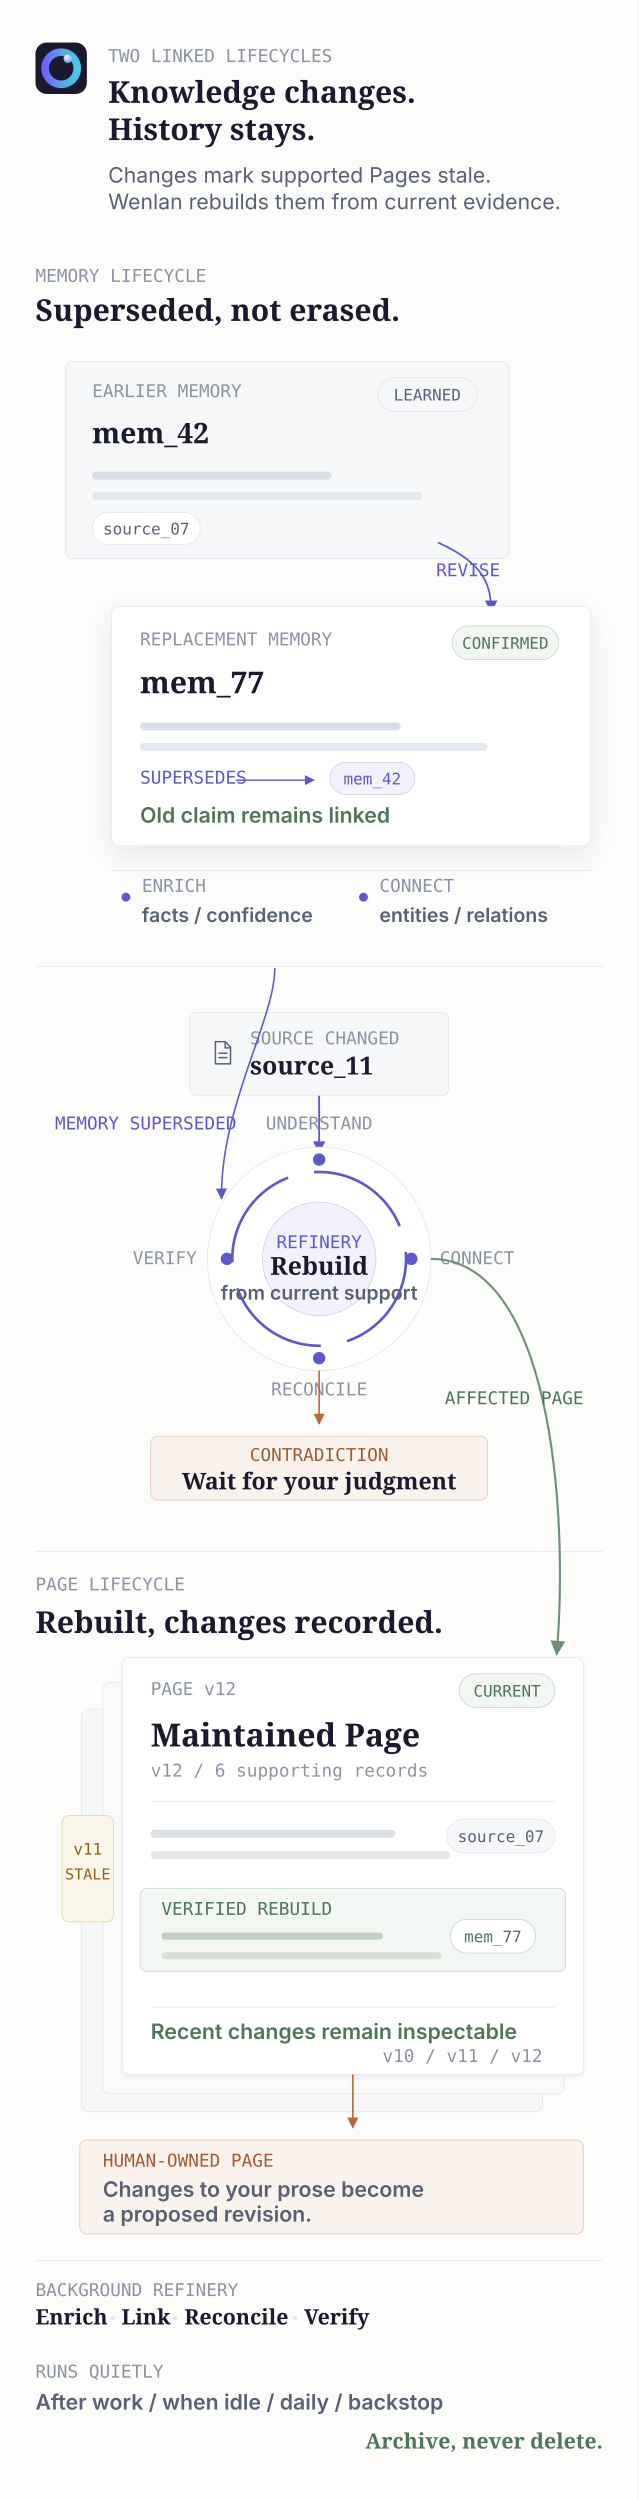
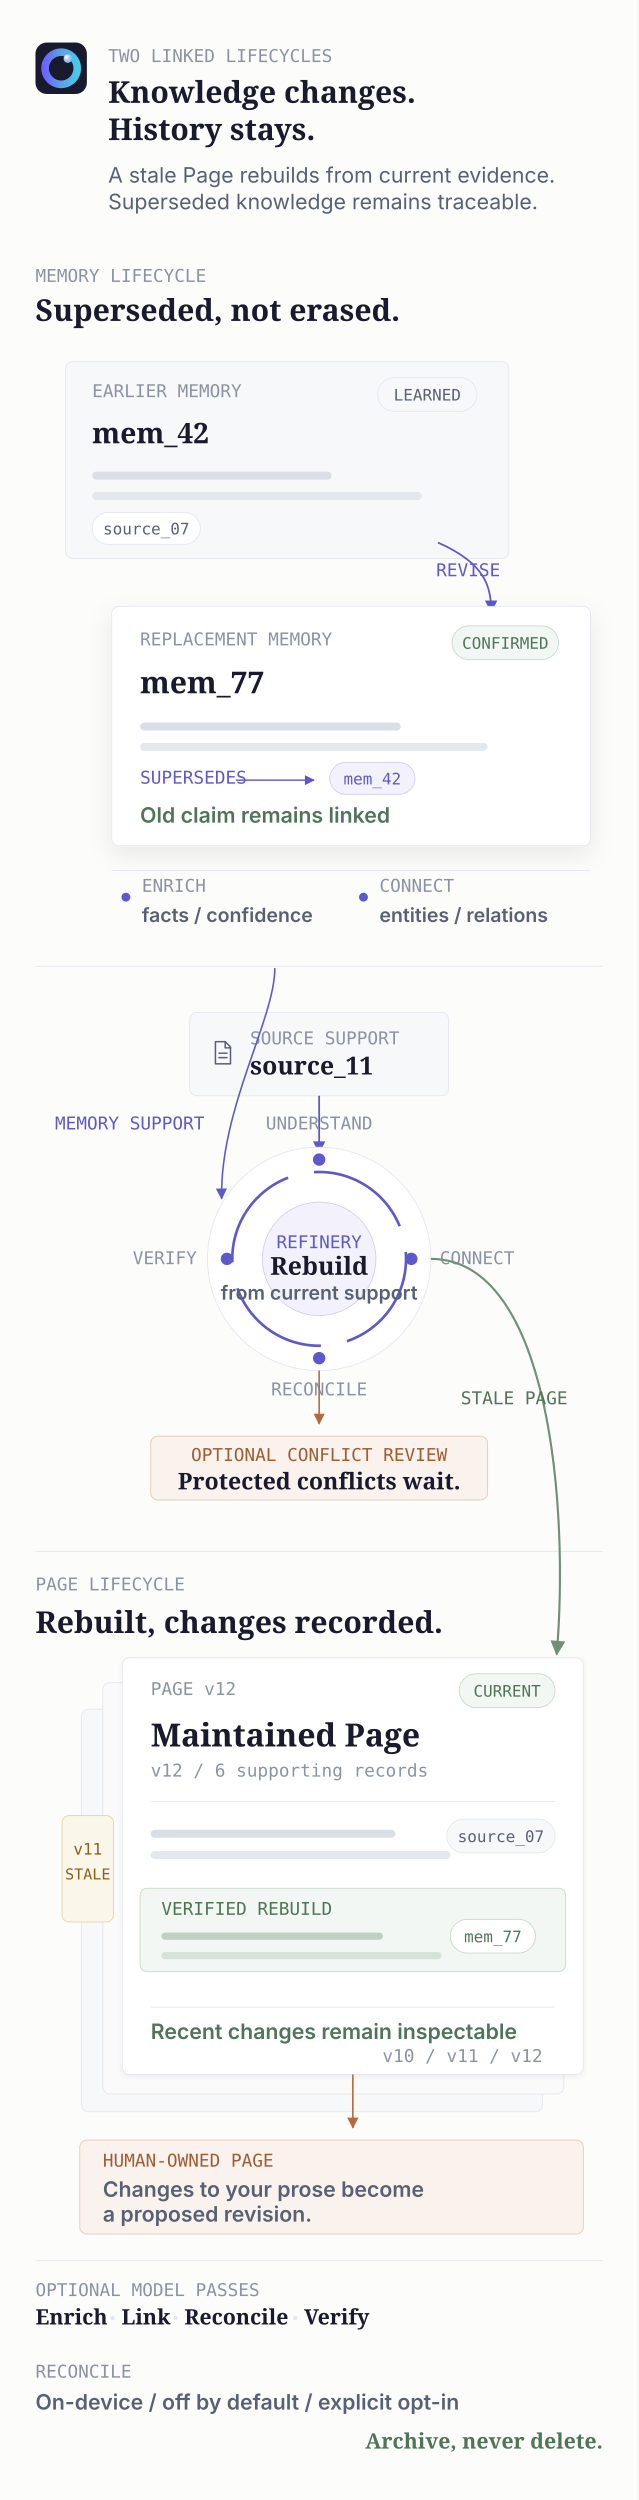
<svg xmlns="http://www.w3.org/2000/svg" width="720" height="2820" viewBox="0 0 720 2820" role="img" aria-labelledby="title desc">
  <style>text { font-kerning: normal; }</style>
  <rect width="720" height="2820" fill="#FCFCFB" />
  <g transform="translate(40 48) scale(0.1132812)">
    <rect width="512" height="512" rx="112" fill="#1A1A2E" />
    <circle cx="256" cy="256" r="160" fill="none" stroke="url(#lifecycle-en-mobile-ring)" stroke-width="76" />
    <circle cx="322" cy="160" r="42" fill="url(#lifecycle-en-mobile-orb)" />
  </g>
  <g data-fit-region="lifecycle-en-mobile-heading" data-fit-x="122" data-fit-y="44" data-fit-width="558" data-fit-height="210" data-check-overlap="false">
    <text x="122" y="70" font-family="&quot;JetBrains Mono&quot;, ui-monospace, monospace" font-size="20" font-weight="500" fill="#8B93A3" text-anchor="start">TWO LINKED LIFECYCLES</text>
    <text x="122" y="116" font-family="&quot;Fraunces&quot;, Georgia, serif" font-size="34" font-weight="600" fill="#1A1A2E" text-anchor="start">Knowledge changes.</text>
    <text x="122" y="158" font-family="&quot;Fraunces&quot;, Georgia, serif" font-size="34" font-weight="600" fill="#1A1A2E" text-anchor="start">History stays.</text>
-     <text x="122" y="206" font-family="&quot;Instrument Sans&quot;, -apple-system, BlinkMacSystemFont, sans-serif" font-size="24" font-weight="400" fill="#586174" text-anchor="start">Changes mark supported Pages stale.</text>
-     <text x="122" y="236" font-family="&quot;Instrument Sans&quot;, -apple-system, BlinkMacSystemFont, sans-serif" font-size="24" font-weight="400" fill="#586174" text-anchor="start">Wenlan rebuilds them from current evidence.</text>
+     <text x="122" y="206" font-family="&quot;Instrument Sans&quot;, -apple-system, BlinkMacSystemFont, sans-serif" font-size="24" font-weight="400" fill="#586174" text-anchor="start">A stale Page rebuilds from current evidence.</text>
+     <text x="122" y="236" font-family="&quot;Instrument Sans&quot;, -apple-system, BlinkMacSystemFont, sans-serif" font-size="24" font-weight="400" fill="#586174" text-anchor="start">Superseded knowledge remains traceable.</text>
  </g>
  <g data-fit-region="lifecycle-en-mobile-memory-object" data-fit-x="40" data-fit-y="286" data-fit-width="640" data-fit-height="800" data-check-overlap="false">
    <text x="40" y="318" font-family="&quot;JetBrains Mono&quot;, ui-monospace, monospace" font-size="20" font-weight="500" fill="#8B93A3" text-anchor="start">MEMORY LIFECYCLE</text>
    <text x="40" y="362" font-family="&quot;Fraunces&quot;, Georgia, serif" font-size="34" font-weight="600" fill="#1A1A2E" text-anchor="start">Superseded, not erased.</text>
    <rect x="74" y="408" width="500" height="222" rx="8" fill="#F7F8FA" stroke="#E3E7EE" />
    <text x="104" y="448" font-family="&quot;JetBrains Mono&quot;, ui-monospace, monospace" font-size="20" font-weight="500" fill="#8B93A3" text-anchor="start">EARLIER MEMORY</text>
    <g>
      <rect x="426" y="426" width="112" height="38" rx="19" fill="#F7F8FA" stroke="#E3E7EE" />
      <text x="482" y="451.84" font-family="&quot;JetBrains Mono&quot;, ui-monospace, monospace" font-size="18" font-weight="500" fill="#586174" text-anchor="middle">LEARNED</text>
    </g>
    <text x="104" y="500" font-family="&quot;Fraunces&quot;, Georgia, serif" font-size="32" font-weight="600" fill="#1A1A2E" text-anchor="start">mem_42</text>
    <rect x="104" y="532" width="270" height="9" rx="4.5" fill="#D9DEE7" />
    <rect x="104" y="555" width="372" height="9" rx="4.5" fill="#E3E7EE" />
    <g>
      <rect x="104" y="578" width="122" height="36" rx="18" fill="#FFFFFF" stroke="#E3E7EE" />
      <text x="165" y="602.84" font-family="&quot;JetBrains Mono&quot;, ui-monospace, monospace" font-size="18" font-weight="500" fill="#586174" text-anchor="middle">source_07</text>
    </g>
    <path d="M494 612 C548 636 554 662 554 690" fill="none" stroke="#5E58C8" stroke-width="2" marker-end="url(#lifecycle-en-mobile-arrow)" />
    <text x="492" y="650" font-family="&quot;JetBrains Mono&quot;, ui-monospace, monospace" font-size="20" font-weight="500" fill="#5E58C8" text-anchor="start">REVISE</text>
    <g filter="url(#lifecycle-en-mobile-card-shadow)">
      <rect x="126" y="684" width="540" height="270" rx="8" fill="#FFFFFF" stroke="#E3E7EE" />
    </g>
    <text x="158" y="728" font-family="&quot;JetBrains Mono&quot;, ui-monospace, monospace" font-size="20" font-weight="500" fill="#8B93A3" text-anchor="start">REPLACEMENT MEMORY</text>
    <g>
      <rect x="510" y="706" width="120" height="38" rx="19" fill="#F2F7F3" stroke="#C7DACB" />
      <text x="570" y="731.84" font-family="&quot;JetBrains Mono&quot;, ui-monospace, monospace" font-size="18" font-weight="500" fill="#4F7558" text-anchor="middle">CONFIRMED</text>
    </g>
    <text x="158" y="782" font-family="&quot;Fraunces&quot;, Georgia, serif" font-size="34" font-weight="600" fill="#1A1A2E" text-anchor="start">mem_77</text>
    <rect x="158" y="815" width="294" height="9" rx="4.5" fill="#D9DEE7" />
    <rect x="158" y="838" width="392" height="9" rx="4.5" fill="#E3E7EE" />
    <text x="158" y="884" font-family="&quot;JetBrains Mono&quot;, ui-monospace, monospace" font-size="20" font-weight="500" fill="#5E58C8" text-anchor="start">SUPERSEDES</text>
    <path d="M266 880 H354" stroke="#5E58C8" stroke-width="1.6" marker-end="url(#lifecycle-en-mobile-arrow)" />
    <g>
      <rect x="372" y="860" width="96" height="36" rx="18" fill="#F3F2FC" stroke="#D2CFF0" />
      <text x="420" y="884.84" font-family="&quot;JetBrains Mono&quot;, ui-monospace, monospace" font-size="18" font-weight="500" fill="#5E58C8" text-anchor="middle">mem_42</text>
    </g>
    <text x="158" y="928" font-family="&quot;Instrument Sans&quot;, -apple-system, BlinkMacSystemFont, sans-serif" font-size="24" font-weight="600" fill="#4F7558" text-anchor="start">Old claim remains linked</text>
    <line x1="126" y1="982" x2="666" y2="982" stroke="#E3E7EE" />
    <circle cx="142" cy="1012" r="5" fill="#5E58C8" />
    <text x="160" y="1006" font-family="&quot;JetBrains Mono&quot;, ui-monospace, monospace" font-size="20" font-weight="500" fill="#8B93A3" text-anchor="start">ENRICH</text>
    <text x="160" y="1040" font-family="&quot;Instrument Sans&quot;, -apple-system, BlinkMacSystemFont, sans-serif" font-size="22" font-weight="600" fill="#586174" text-anchor="start">facts / confidence</text>
    <circle cx="410" cy="1012" r="5" fill="#5E58C8" />
    <text x="428" y="1006" font-family="&quot;JetBrains Mono&quot;, ui-monospace, monospace" font-size="20" font-weight="500" fill="#8B93A3" text-anchor="start">CONNECT</text>
    <text x="428" y="1040" font-family="&quot;Instrument Sans&quot;, -apple-system, BlinkMacSystemFont, sans-serif" font-size="22" font-weight="600" fill="#586174" text-anchor="start">entities / relations</text>
  </g>
  <g data-fit-region="lifecycle-en-mobile-refinery" data-fit-x="40" data-fit-y="1090" data-fit-width="640" data-fit-height="630" data-check-overlap="false">
    <line x1="40" y1="1090" x2="680" y2="1090" stroke="#E3E7EE" />
    <rect x="214" y="1142" width="292" height="94" rx="8" fill="#F7F8FA" stroke="#E3E7EE" />
    <g fill="none" stroke="#586174" stroke-width="1.7" stroke-linecap="round" stroke-linejoin="round">
      <path d="M243 1175h11l6 6v19H243z" />
      <path d="M254 1175v7h6" />
      <path d="M247 1188h9M247 1193h9" />
    </g>
-     <text x="282" y="1178" font-family="&quot;JetBrains Mono&quot;, ui-monospace, monospace" font-size="20" font-weight="500" fill="#8B93A3" text-anchor="start">SOURCE CHANGED</text>
+     <text x="282" y="1178" font-family="&quot;JetBrains Mono&quot;, ui-monospace, monospace" font-size="20" font-weight="500" fill="#8B93A3" text-anchor="start">SOURCE SUPPORT</text>
    <text x="282" y="1212" font-family="&quot;Fraunces&quot;, Georgia, serif" font-size="28" font-weight="600" fill="#1A1A2E" text-anchor="start">source_11</text>
    <path d="M360 1236 V1300" fill="none" stroke="#5E58C8" stroke-width="2" marker-end="url(#lifecycle-en-mobile-arrow)" />
    <path d="M310 1092 C310 1150 248 1250 250 1352" fill="none" stroke="#5E58C8" stroke-width="1.8" marker-end="url(#lifecycle-en-mobile-arrow)" />
-     <text x="62" y="1274" font-family="&quot;JetBrains Mono&quot;, ui-monospace, monospace" font-size="20" font-weight="500" fill="#5E58C8" text-anchor="start">MEMORY SUPERSEDED</text>
+     <text x="62" y="1274" font-family="&quot;JetBrains Mono&quot;, ui-monospace, monospace" font-size="20" font-weight="500" fill="#5E58C8" text-anchor="start">MEMORY SUPPORT</text>
    <circle cx="360" cy="1420" r="126" fill="#FFFFFF" stroke="#E3E7EE" />
    <circle cx="360" cy="1420" r="98" fill="none" stroke="#5E58C8" stroke-width="3" stroke-dasharray="122 30" />
    <circle cx="360" cy="1420" r="64" fill="#F3F2FC" stroke="#D2CFF0" />
    <text x="360" y="1408" font-family="&quot;JetBrains Mono&quot;, ui-monospace, monospace" font-size="20" font-weight="500" fill="#5E58C8" text-anchor="middle">REFINERY</text>
    <text x="360" y="1438" font-family="&quot;Fraunces&quot;, Georgia, serif" font-size="28" font-weight="600" fill="#1A1A2E" text-anchor="middle">Rebuild</text>
    <text x="360" y="1466" font-family="&quot;Instrument Sans&quot;, -apple-system, BlinkMacSystemFont, sans-serif" font-size="22" font-weight="600" fill="#586174" text-anchor="middle">from current support</text>
    <circle cx="360" cy="1308" r="7" fill="#5E58C8" />
    <circle cx="464" cy="1420" r="7" fill="#5E58C8" />
    <circle cx="360" cy="1532" r="7" fill="#5E58C8" />
    <circle cx="256" cy="1420" r="7" fill="#5E58C8" />
    <text x="360" y="1274" font-family="&quot;JetBrains Mono&quot;, ui-monospace, monospace" font-size="20" font-weight="500" fill="#8B93A3" text-anchor="middle">UNDERSTAND</text>
    <text x="496" y="1426" font-family="&quot;JetBrains Mono&quot;, ui-monospace, monospace" font-size="20" font-weight="500" fill="#8B93A3" text-anchor="start">CONNECT</text>
    <text x="360" y="1574" font-family="&quot;JetBrains Mono&quot;, ui-monospace, monospace" font-size="20" font-weight="500" fill="#8B93A3" text-anchor="middle">RECONCILE</text>
    <text x="222" y="1426" font-family="&quot;JetBrains Mono&quot;, ui-monospace, monospace" font-size="20" font-weight="500" fill="#8B93A3" text-anchor="end">VERIFY</text>
    <path d="M360 1546 V1606" fill="none" stroke="#B46A3A" stroke-width="1.8" marker-end="url(#lifecycle-en-mobile-warm-arrow)" />
    <rect x="170" y="1620" width="380" height="72" rx="8" fill="#FAF2ED" stroke="#E6C9B8" />
-     <text x="360" y="1648" font-family="&quot;JetBrains Mono&quot;, ui-monospace, monospace" font-size="20" font-weight="500" fill="#9F5C32" text-anchor="middle">CONTRADICTION</text>
-     <text x="360" y="1680" font-family="&quot;Fraunces&quot;, Georgia, serif" font-size="26" font-weight="600" fill="#1A1A2E" text-anchor="middle">Wait for your judgment</text>
+     <text x="360" y="1648" font-family="&quot;JetBrains Mono&quot;, ui-monospace, monospace" font-size="20" font-weight="500" fill="#9F5C32" text-anchor="middle">OPTIONAL CONFLICT REVIEW</text>
+     <text x="360" y="1680" font-family="&quot;Fraunces&quot;, Georgia, serif" font-size="26" font-weight="600" fill="#1A1A2E" text-anchor="middle">Protected conflicts wait.</text>
  </g>
  <g data-fit-region="lifecycle-en-mobile-page-object" data-fit-x="40" data-fit-y="1750" data-fit-width="640" data-fit-height="780" data-check-overlap="false">
    <line x1="40" y1="1750" x2="680" y2="1750" stroke="#E3E7EE" />
    <text x="40" y="1794" font-family="&quot;JetBrains Mono&quot;, ui-monospace, monospace" font-size="20" font-weight="500" fill="#8B93A3" text-anchor="start">PAGE LIFECYCLE</text>
    <text x="40" y="1842" font-family="&quot;Fraunces&quot;, Georgia, serif" font-size="34" font-weight="600" fill="#1A1A2E" text-anchor="start">Rebuilt, changes recorded.</text>
    <rect x="92" y="1928" width="520" height="454" rx="8" fill="#F7F8FA" stroke="#E3E7EE" />
    <rect x="116" y="1898" width="520" height="464" rx="8" fill="#FAFAFA" stroke="#E3E7EE" />
    <rect x="70" y="2048" width="58" height="120" rx="8" fill="#FBF6EA" stroke="#E5D3AA" />
    <text x="99" y="2092" font-family="&quot;JetBrains Mono&quot;, ui-monospace, monospace" font-size="18" font-weight="500" fill="#8C5F16" text-anchor="middle">v11</text>
    <text x="99" y="2120" font-family="&quot;JetBrains Mono&quot;, ui-monospace, monospace" font-size="17" font-weight="500" fill="#8C5F16" text-anchor="middle">STALE</text>
    <g filter="url(#lifecycle-en-mobile-page-shadow)">
      <rect x="138" y="1870" width="520" height="470" rx="8" fill="#FFFFFF" stroke="#E3E7EE" />
    </g>
    <text x="170" y="1912" font-family="&quot;JetBrains Mono&quot;, ui-monospace, monospace" font-size="20" font-weight="500" fill="#8B93A3" text-anchor="start">PAGE v12</text>
    <g>
      <rect x="518" y="1888" width="108" height="38" rx="19" fill="#F2F7F3" stroke="#C7DACB" />
      <text x="572" y="1913.84" font-family="&quot;JetBrains Mono&quot;, ui-monospace, monospace" font-size="18" font-weight="500" fill="#4F7558" text-anchor="middle">CURRENT</text>
    </g>
    <text x="170" y="1970" font-family="&quot;Fraunces&quot;, Georgia, serif" font-size="36" font-weight="600" fill="#1A1A2E" text-anchor="start">Maintained Page</text>
    <text x="170" y="2004" font-family="&quot;JetBrains Mono&quot;, ui-monospace, monospace" font-size="20" font-weight="500" fill="#8B93A3" text-anchor="start">v12 / 6 supporting records</text>
    <line x1="170" y1="2032" x2="626" y2="2032" stroke="#E3E7EE" />
    <rect x="170" y="2064" width="276" height="9" rx="4.5" fill="#D9DEE7" />
    <rect x="170" y="2088" width="338" height="9" rx="4.5" fill="#E3E7EE" />
    <g>
      <rect x="504" y="2052" width="122" height="38" rx="19" fill="#F7F8FA" stroke="#E3E7EE" />
      <text x="565" y="2077.84" font-family="&quot;JetBrains Mono&quot;, ui-monospace, monospace" font-size="18" font-weight="500" fill="#586174" text-anchor="middle">source_07</text>
    </g>
    <rect x="158" y="2130" width="480" height="94" rx="8" fill="#F2F7F3" stroke="#C7DACB" />
    <text x="182" y="2160" font-family="&quot;JetBrains Mono&quot;, ui-monospace, monospace" font-size="20" font-weight="500" fill="#4F7558" text-anchor="start">VERIFIED REBUILD</text>
    <rect x="182" y="2180" width="250" height="8" rx="4" fill="#BFD0C2" />
    <rect x="182" y="2202" width="316" height="8" rx="4" fill="#D6E2D8" />
    <g>
      <rect x="508" y="2165" width="96" height="38" rx="19" fill="#FFFFFF" stroke="#C7DACB" />
      <text x="556" y="2190.84" font-family="&quot;JetBrains Mono&quot;, ui-monospace, monospace" font-size="18" font-weight="500" fill="#4F7558" text-anchor="middle">mem_77</text>
    </g>
    <line x1="170" y1="2264" x2="626" y2="2264" stroke="#E3E7EE" />
    <text x="170" y="2300" font-family="&quot;Instrument Sans&quot;, -apple-system, BlinkMacSystemFont, sans-serif" font-size="24" font-weight="600" fill="#4F7558" text-anchor="start">Recent changes remain inspectable</text>
    <text x="612" y="2326" font-family="&quot;JetBrains Mono&quot;, ui-monospace, monospace" font-size="20" font-weight="500" fill="#8B93A3" text-anchor="end">v10 / v11 / v12</text>
    <path d="M398 2340 V2400" fill="none" stroke="#B46A3A" stroke-width="1.8" marker-end="url(#lifecycle-en-mobile-warm-arrow)" />
    <rect x="90" y="2414" width="568" height="106" rx="8" fill="#FAF2ED" stroke="#E6C9B8" />
    <text x="116" y="2444" font-family="&quot;JetBrains Mono&quot;, ui-monospace, monospace" font-size="20" font-weight="500" fill="#9F5C32" text-anchor="start">HUMAN-OWNED PAGE</text>
    <text x="116" y="2478" font-family="&quot;Instrument Sans&quot;, -apple-system, BlinkMacSystemFont, sans-serif" font-size="24" font-weight="600" fill="#586174" text-anchor="start">Changes to your prose become</text>
    <text x="116" y="2506" font-family="&quot;Instrument Sans&quot;, -apple-system, BlinkMacSystemFont, sans-serif" font-size="24" font-weight="600" fill="#586174" text-anchor="start">a proposed revision.</text>
  </g>
  <path d="M486 1420 C620 1420 642 1700 628 1866" fill="none" stroke="#6F8F76" stroke-width="2.4" marker-end="url(#lifecycle-en-mobile-sage-arrow)" />
-   <text x="580" y="1584" font-family="&quot;JetBrains Mono&quot;, ui-monospace, monospace" font-size="20" font-weight="500" fill="#4F7558" text-anchor="middle">AFFECTED PAGE</text>
+   <text x="580" y="1584" font-family="&quot;JetBrains Mono&quot;, ui-monospace, monospace" font-size="20" font-weight="500" fill="#4F7558" text-anchor="middle">STALE PAGE</text>
  <g data-fit-region="lifecycle-en-mobile-footer" data-fit-x="40" data-fit-y="2550" data-fit-width="640" data-fit-height="220" data-check-overlap="false">
    <line x1="40" y1="2550" x2="680" y2="2550" stroke="#E3E7EE" />
-     <text x="40" y="2590" font-family="&quot;JetBrains Mono&quot;, ui-monospace, monospace" font-size="20" font-weight="500" fill="#8B93A3" text-anchor="start">BACKGROUND REFINERY</text>
+     <text x="40" y="2590" font-family="&quot;JetBrains Mono&quot;, ui-monospace, monospace" font-size="20" font-weight="500" fill="#8B93A3" text-anchor="start">OPTIONAL MODEL PASSES</text>
    <text x="40" y="2622" font-family="&quot;Fraunces&quot;, Georgia, serif" font-size="24" font-weight="600" fill="#1A1A2E" text-anchor="start">Enrich</text>
    <circle cx="127" cy="2614.8" r="2.5" fill="#E3E7EE" />
    <text x="137" y="2622" font-family="&quot;Fraunces&quot;, Georgia, serif" font-size="24" font-weight="600" fill="#1A1A2E" text-anchor="start">Link</text>
    <circle cx="198" cy="2614.8" r="2.5" fill="#E3E7EE" />
    <text x="208" y="2622" font-family="&quot;Fraunces&quot;, Georgia, serif" font-size="24" font-weight="600" fill="#1A1A2E" text-anchor="start">Reconcile</text>
    <circle cx="333" cy="2614.8" r="2.5" fill="#E3E7EE" />
    <text x="343" y="2622" font-family="&quot;Fraunces&quot;, Georgia, serif" font-size="24" font-weight="600" fill="#1A1A2E" text-anchor="start">Verify</text>
-     <text x="40" y="2682" font-family="&quot;JetBrains Mono&quot;, ui-monospace, monospace" font-size="20" font-weight="500" fill="#8B93A3" text-anchor="start">RUNS QUIETLY</text>
-     <text x="40" y="2718" font-family="&quot;Instrument Sans&quot;, -apple-system, BlinkMacSystemFont, sans-serif" font-size="24" font-weight="600" fill="#586174" text-anchor="start">After work / when idle / daily / backstop</text>
+     <text x="40" y="2682" font-family="&quot;JetBrains Mono&quot;, ui-monospace, monospace" font-size="20" font-weight="500" fill="#8B93A3" text-anchor="start">RECONCILE</text>
+     <text x="40" y="2718" font-family="&quot;Instrument Sans&quot;, -apple-system, BlinkMacSystemFont, sans-serif" font-size="24" font-weight="600" fill="#586174" text-anchor="start">On-device / off by default / explicit opt-in</text>
    <text x="680" y="2762" font-family="&quot;Fraunces&quot;, Georgia, serif" font-size="24" font-weight="600" fill="#4F7558" text-anchor="end">Archive, never delete.</text>
  </g>
  <defs>
    <linearGradient id="lifecycle-en-mobile-ring" x1="96" y1="256" x2="416" y2="256" gradientUnits="userSpaceOnUse">
      <stop stop-color="#6C63FF" />
      <stop offset="0.5" stop-color="#5BA3E6" />
      <stop offset="1" stop-color="#4AC8E8" />
    </linearGradient>
    <radialGradient id="lifecycle-en-mobile-orb" cx="0" cy="0" r="1" gradientUnits="userSpaceOnUse" gradientTransform="translate(310 144) rotate(52.125) scale(76.0263)">
      <stop stop-color="#FFFFFF" />
      <stop offset="0.45" stop-color="#A5C4F7" />
      <stop offset="1" stop-color="#4AC8E8" />
    </radialGradient>
    <marker id="lifecycle-en-mobile-arrow" viewBox="0 0 10 10" refX="9" refY="5" markerWidth="7" markerHeight="7" orient="auto-start-reverse">
      <path d="M0 0L10 5L0 10Z" fill="#5E58C8" />
    </marker>
    <marker id="lifecycle-en-mobile-warm-arrow" viewBox="0 0 10 10" refX="9" refY="5" markerWidth="7" markerHeight="7" orient="auto-start-reverse">
      <path d="M0 0L10 5L0 10Z" fill="#B46A3A" />
    </marker>
    <marker id="lifecycle-en-mobile-sage-arrow" viewBox="0 0 10 10" refX="9" refY="5" markerWidth="7" markerHeight="7" orient="auto-start-reverse">
      <path d="M0 0L10 5L0 10Z" fill="#6F8F76" />
    </marker>
    <filter id="lifecycle-en-mobile-card-shadow" x="-20%" y="-20%" width="140%" height="150%">
      <feDropShadow dx="0" dy="10" stdDeviation="14" flood-color="#1A1A2E" flood-opacity="0.08" />
    </filter>
    <filter id="lifecycle-en-mobile-page-shadow" x="-20%" y="-20%" width="140%" height="150%">
      <feDropShadow dx="0" dy="14" stdDeviation="18" flood-color="#1A1A2E" flood-opacity="0.10" />
      <feDropShadow dx="0" dy="2" stdDeviation="3" flood-color="#1A1A2E" flood-opacity="0.06" />
    </filter>
  </defs>
</svg>
